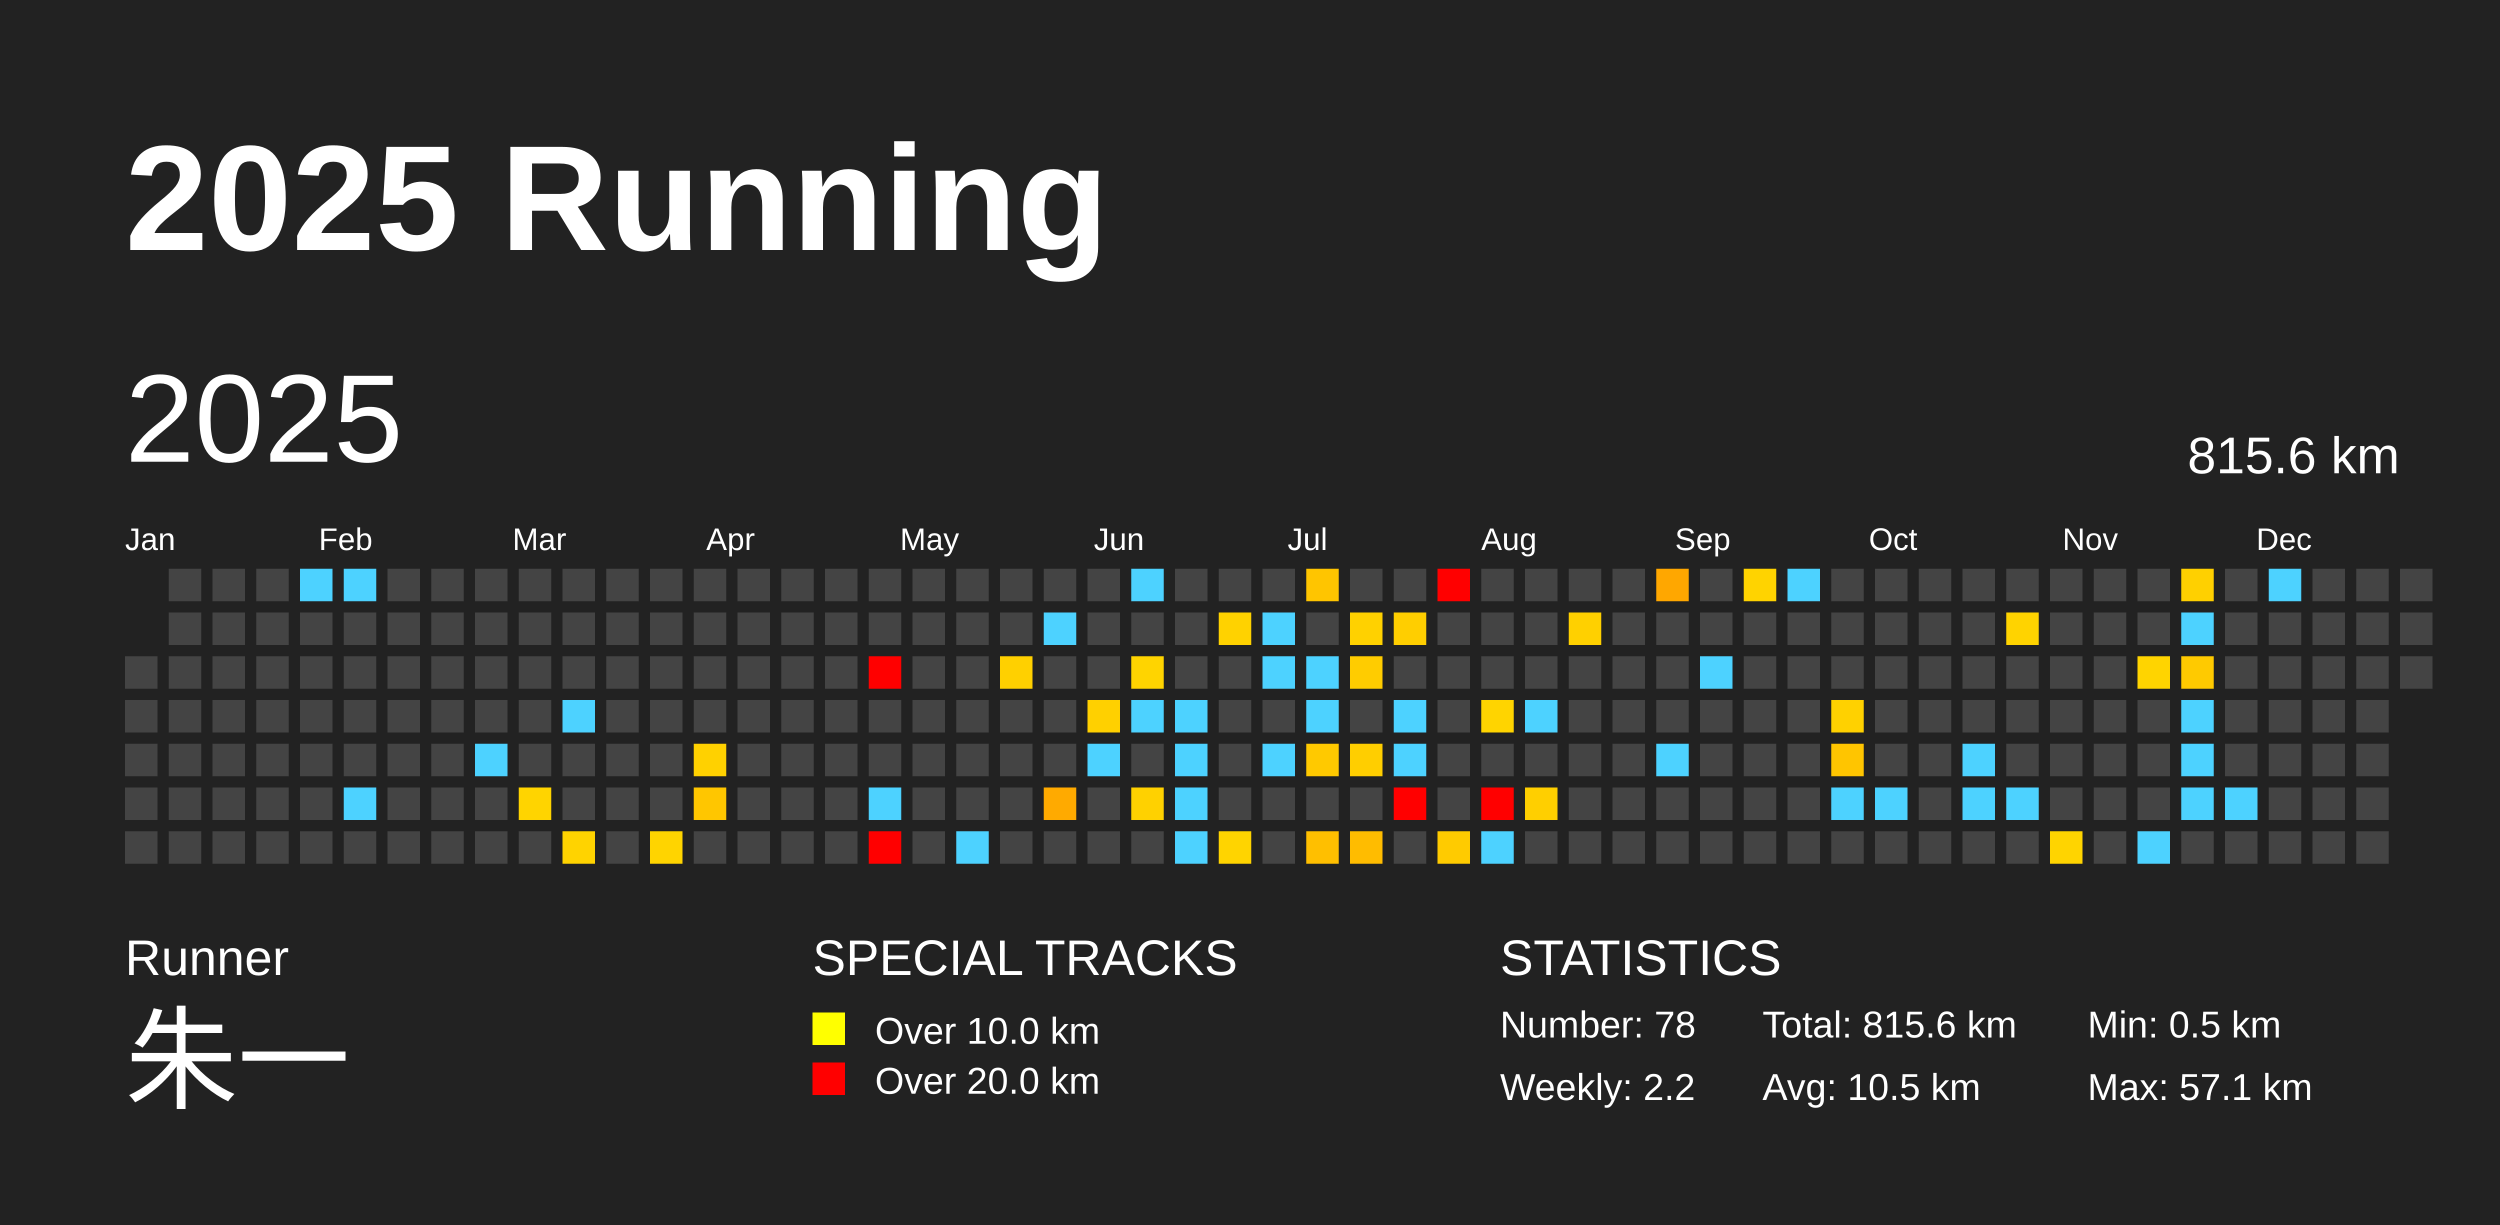
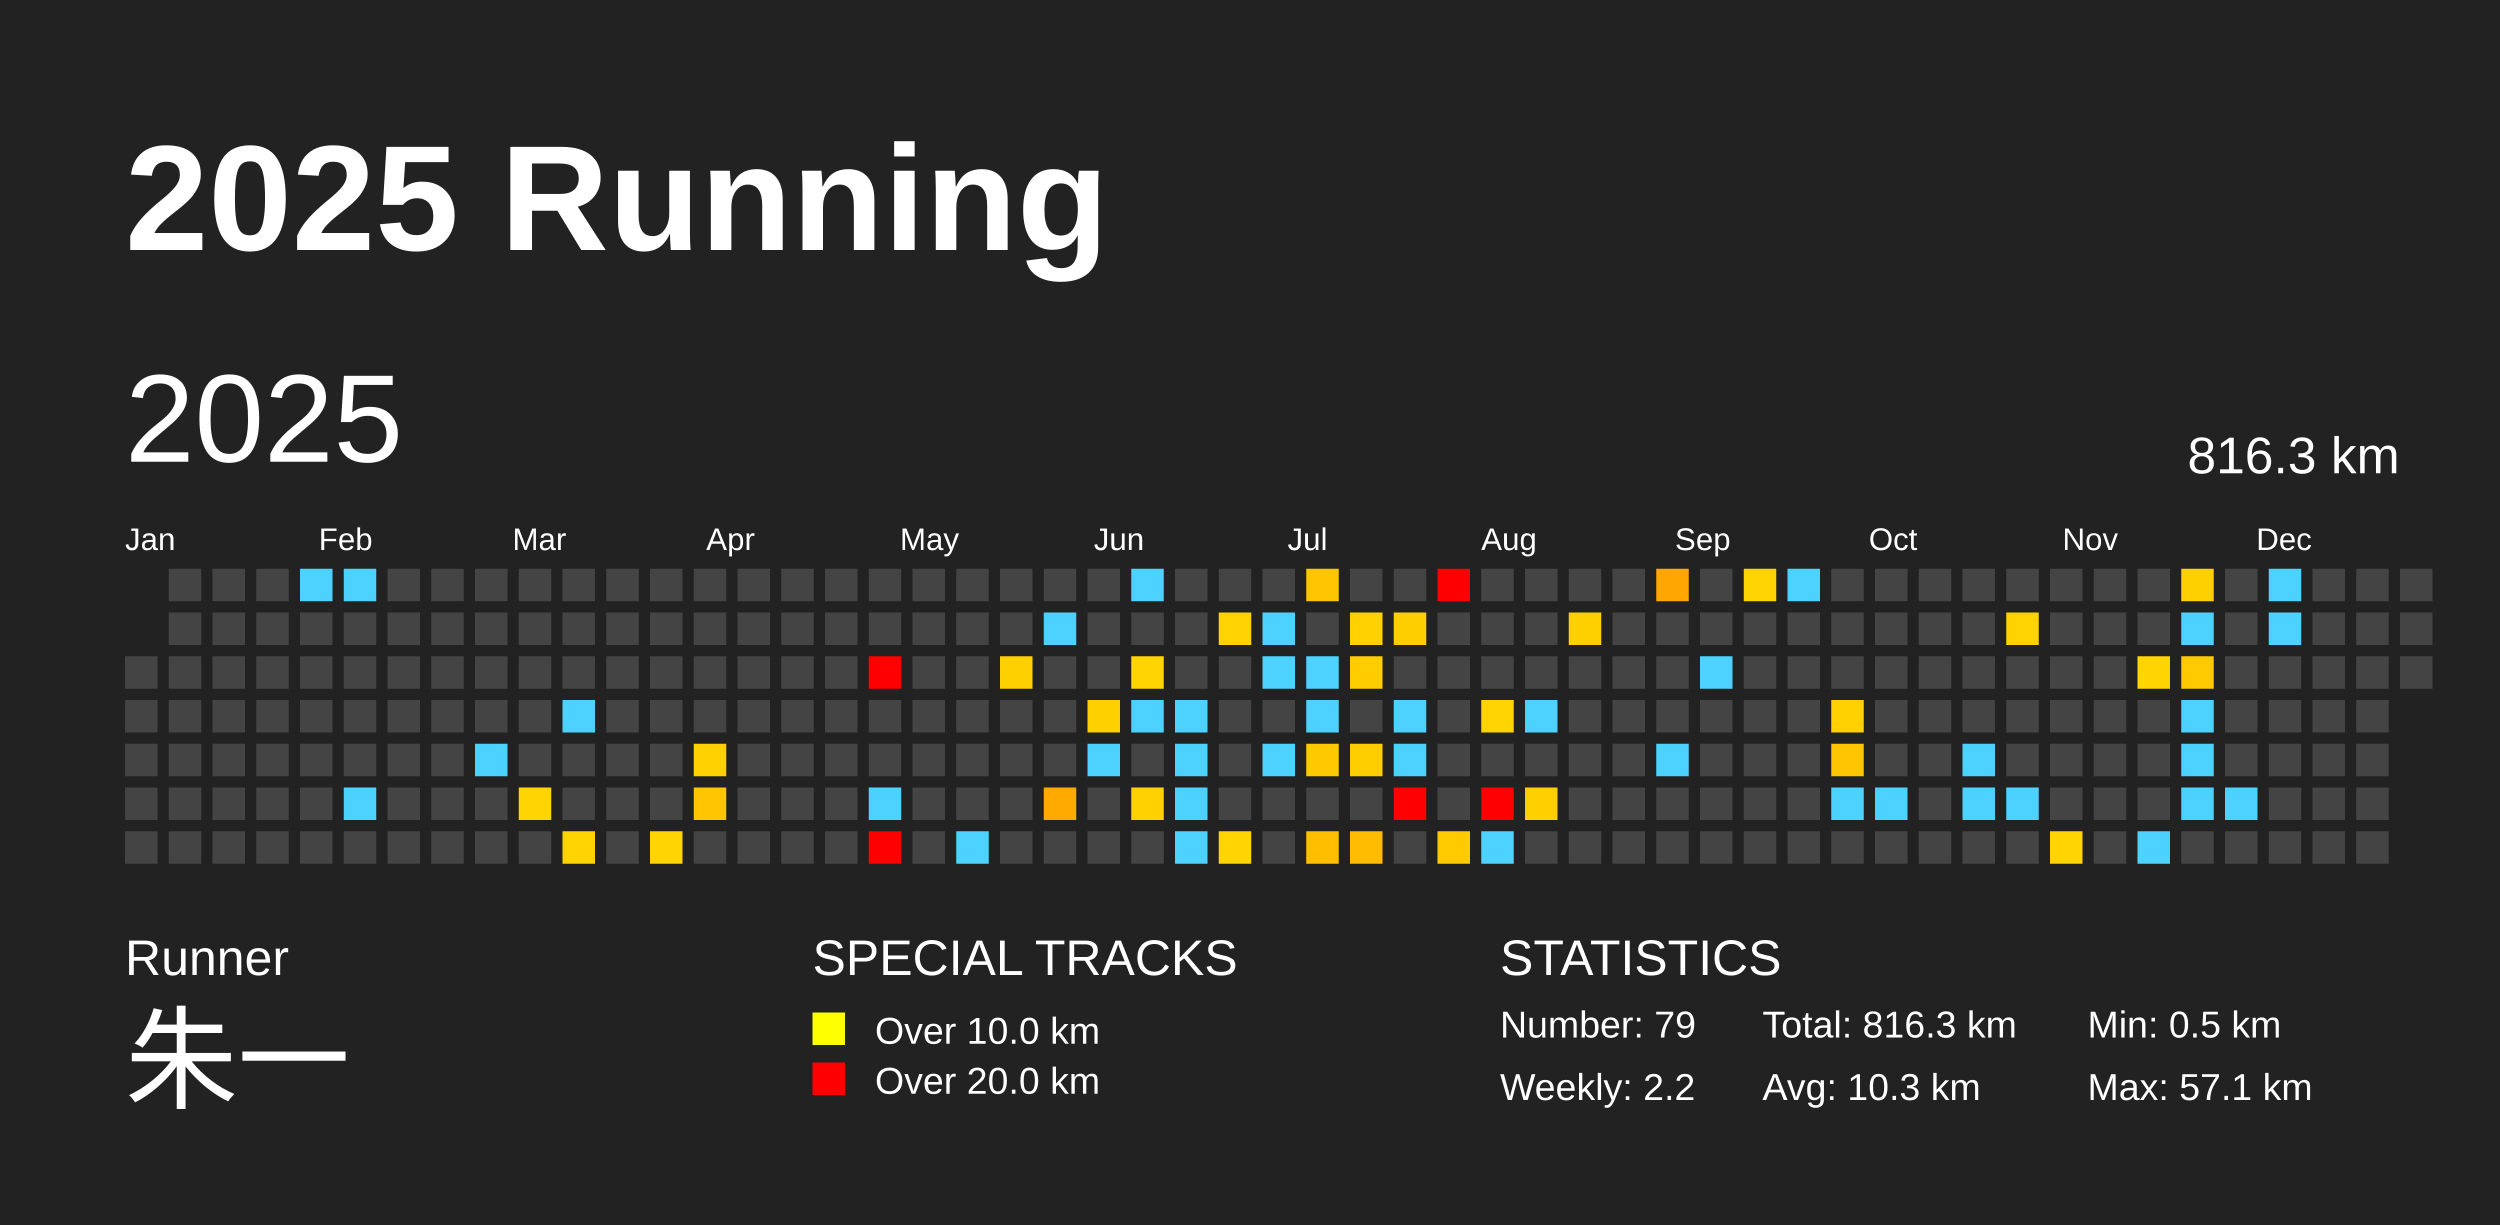
<svg xmlns="http://www.w3.org/2000/svg" baseProfile="full" height="98mm" version="1.1" viewBox="0,0,200,98" width="200mm">
  <defs />
  <rect fill="#222222" height="98" width="200" x="0" y="0" />
  <text fill="#FFFFFF" style="font-size:12px; font-family:Arial; font-weight:bold;" x="10" y="20">2025 Running</text>
  <text fill="#FFFFFF" style="font-size:4px; font-family:Arial" x="10" y="78">Runner</text>
  <text fill="#FFFFFF" style="font-size:9px; font-family:Arial" x="10" y="88">朱一</text>
  <text fill="#FFFFFF" style="font-size:4px; font-family:Arial" x="65" y="78">SPECIAL TRACKS</text>
  <rect fill="yellow" height="2.6" width="2.6" x="65" y="81" />
  <text fill="#FFFFFF" style="font-size:3px; font-family:Arial" x="70" y="83.5">Over 10.0 km</text>
  <rect fill="red" height="2.6" width="2.6" x="65" y="85" />
  <text fill="#FFFFFF" style="font-size:3px; font-family:Arial" x="70" y="87.5">Over 20.0 km</text>
  <text fill="#FFFFFF" style="font-size:4px; font-family:Arial" x="120" y="78">STATISTICS</text>
-   <text fill="#FFFFFF" style="font-size:3px; font-family:Arial" x="120" y="83">Number: 78</text>
+   <text fill="#FFFFFF" style="font-size:3px; font-family:Arial" x="120" y="83">Number: 79</text>
  <text fill="#FFFFFF" style="font-size:3px; font-family:Arial" x="120" y="88">Weekly: 2.2</text>
-   <text fill="#FFFFFF" style="font-size:3px; font-family:Arial" x="141" y="83">Total: 815.6 km</text>
-   <text fill="#FFFFFF" style="font-size:3px; font-family:Arial" x="141" y="88">Avg: 10.5 km</text>
+   <text fill="#FFFFFF" style="font-size:3px; font-family:Arial" x="141" y="83">Total: 816.3 km</text>
+   <text fill="#FFFFFF" style="font-size:3px; font-family:Arial" x="141" y="88">Avg: 10.3 km</text>
  <text fill="#FFFFFF" style="font-size:3px; font-family:Arial" x="167" y="83">Min: 0.5 km</text>
  <text fill="#FFFFFF" style="font-size:3px; font-family:Arial" x="167" y="88">Max: 57.1 km</text>
  <text dominant-baseline="hanging" fill="#FFFFFF" style="font-size:10.0px; font-family:Arial;" x="10" y="30">2025</text>
-   <text dominant-baseline="hanging" fill="#FFFFFF" style="font-size:4.125px; font-family:Arial;" x="175" y="35">815.6 km</text>
+   <text dominant-baseline="hanging" fill="#FFFFFF" style="font-size:4.125px; font-family:Arial;" x="175" y="35">816.3 km</text>
  <text fill="#FFFFFF" style="font-size:2.5px; font-family:Arial" x="10.0" y="44">Jan</text>
  <text fill="#FFFFFF" style="font-size:2.5px; font-family:Arial" x="25.5" y="44">Feb</text>
  <text fill="#FFFFFF" style="font-size:2.5px; font-family:Arial" x="41.0" y="44">Mar</text>
  <text fill="#FFFFFF" style="font-size:2.5px; font-family:Arial" x="56.5" y="44">Apr</text>
  <text fill="#FFFFFF" style="font-size:2.5px; font-family:Arial" x="72.0" y="44">May</text>
  <text fill="#FFFFFF" style="font-size:2.5px; font-family:Arial" x="87.5" y="44">Jun</text>
  <text fill="#FFFFFF" style="font-size:2.5px; font-family:Arial" x="103.0" y="44">Jul</text>
  <text fill="#FFFFFF" style="font-size:2.5px; font-family:Arial" x="118.5" y="44">Aug</text>
  <text fill="#FFFFFF" style="font-size:2.5px; font-family:Arial" x="134.0" y="44">Sep</text>
  <text fill="#FFFFFF" style="font-size:2.5px; font-family:Arial" x="149.5" y="44">Oct</text>
  <text fill="#FFFFFF" style="font-size:2.5px; font-family:Arial" x="165.0" y="44">Nov</text>
  <text fill="#FFFFFF" style="font-size:2.5px; font-family:Arial" x="180.5" y="44">Dec</text>
  <rect fill="#444444" height="2.6" width="2.6" x="10.0" y="52.5" />
  <rect fill="#444444" height="2.6" width="2.6" x="10.0" y="56.0" />
  <rect fill="#444444" height="2.6" width="2.6" x="10.0" y="59.5" />
  <rect fill="#444444" height="2.6" width="2.6" x="10.0" y="63.0" />
  <rect fill="#444444" height="2.6" width="2.6" x="10.0" y="66.5" />
  <rect fill="#444444" height="2.6" width="2.6" x="13.5" y="45.5" />
  <rect fill="#444444" height="2.6" width="2.6" x="13.5" y="49.0" />
  <rect fill="#444444" height="2.6" width="2.6" x="13.5" y="52.5" />
  <rect fill="#444444" height="2.6" width="2.6" x="13.5" y="56.0" />
  <rect fill="#444444" height="2.6" width="2.6" x="13.5" y="59.5" />
  <rect fill="#444444" height="2.6" width="2.6" x="13.5" y="63.0" />
  <rect fill="#444444" height="2.6" width="2.6" x="13.5" y="66.5" />
  <rect fill="#444444" height="2.6" width="2.6" x="17.0" y="45.5" />
  <rect fill="#444444" height="2.6" width="2.6" x="17.0" y="49.0" />
  <rect fill="#444444" height="2.6" width="2.6" x="17.0" y="52.5" />
  <rect fill="#444444" height="2.6" width="2.6" x="17.0" y="56.0" />
  <rect fill="#444444" height="2.6" width="2.6" x="17.0" y="59.5" />
  <rect fill="#444444" height="2.6" width="2.6" x="17.0" y="63.0" />
  <rect fill="#444444" height="2.6" width="2.6" x="17.0" y="66.5" />
  <rect fill="#444444" height="2.6" width="2.6" x="20.5" y="45.5" />
  <rect fill="#444444" height="2.6" width="2.6" x="20.5" y="49.0" />
  <rect fill="#444444" height="2.6" width="2.6" x="20.5" y="52.5" />
  <rect fill="#444444" height="2.6" width="2.6" x="20.5" y="56.0" />
  <rect fill="#444444" height="2.6" width="2.6" x="20.5" y="59.5" />
  <rect fill="#444444" height="2.6" width="2.6" x="20.5" y="63.0" />
  <rect fill="#444444" height="2.6" width="2.6" x="20.5" y="66.5" />
  <rect fill="#4dd2ff" height="2.6" width="2.6" x="24.0" y="45.5" />
  <rect fill="#444444" height="2.6" width="2.6" x="24.0" y="49.0" />
  <rect fill="#444444" height="2.6" width="2.6" x="24.0" y="52.5" />
  <rect fill="#444444" height="2.6" width="2.6" x="24.0" y="56.0" />
  <rect fill="#444444" height="2.6" width="2.6" x="24.0" y="59.5" />
  <rect fill="#444444" height="2.6" width="2.6" x="24.0" y="63.0" />
  <rect fill="#444444" height="2.6" width="2.6" x="24.0" y="66.5" />
  <rect fill="#4dd2ff" height="2.6" width="2.6" x="27.5" y="45.5" />
  <rect fill="#444444" height="2.6" width="2.6" x="27.5" y="49.0" />
  <rect fill="#444444" height="2.6" width="2.6" x="27.5" y="52.5" />
  <rect fill="#444444" height="2.6" width="2.6" x="27.5" y="56.0" />
  <rect fill="#444444" height="2.6" width="2.6" x="27.5" y="59.5" />
  <rect fill="#4dd2ff" height="2.6" width="2.6" x="27.5" y="63.0" />
  <rect fill="#444444" height="2.6" width="2.6" x="27.5" y="66.5" />
  <rect fill="#444444" height="2.6" width="2.6" x="31.0" y="45.5" />
  <rect fill="#444444" height="2.6" width="2.6" x="31.0" y="49.0" />
  <rect fill="#444444" height="2.6" width="2.6" x="31.0" y="52.5" />
  <rect fill="#444444" height="2.6" width="2.6" x="31.0" y="56.0" />
  <rect fill="#444444" height="2.6" width="2.6" x="31.0" y="59.5" />
  <rect fill="#444444" height="2.6" width="2.6" x="31.0" y="63.0" />
  <rect fill="#444444" height="2.6" width="2.6" x="31.0" y="66.5" />
  <rect fill="#444444" height="2.6" width="2.6" x="34.5" y="45.5" />
  <rect fill="#444444" height="2.6" width="2.6" x="34.5" y="49.0" />
  <rect fill="#444444" height="2.6" width="2.6" x="34.5" y="52.5" />
  <rect fill="#444444" height="2.6" width="2.6" x="34.5" y="56.0" />
  <rect fill="#444444" height="2.6" width="2.6" x="34.5" y="59.5" />
  <rect fill="#444444" height="2.6" width="2.6" x="34.5" y="63.0" />
  <rect fill="#444444" height="2.6" width="2.6" x="34.5" y="66.5" />
  <rect fill="#444444" height="2.6" width="2.6" x="38.0" y="45.5" />
  <rect fill="#444444" height="2.6" width="2.6" x="38.0" y="49.0" />
  <rect fill="#444444" height="2.6" width="2.6" x="38.0" y="52.5" />
  <rect fill="#444444" height="2.6" width="2.6" x="38.0" y="56.0" />
  <rect fill="#4dd2ff" height="2.6" width="2.6" x="38.0" y="59.5" />
  <rect fill="#444444" height="2.6" width="2.6" x="38.0" y="63.0" />
  <rect fill="#444444" height="2.6" width="2.6" x="38.0" y="66.5" />
  <rect fill="#444444" height="2.6" width="2.6" x="41.5" y="45.5" />
  <rect fill="#444444" height="2.6" width="2.6" x="41.5" y="49.0" />
  <rect fill="#444444" height="2.6" width="2.6" x="41.5" y="52.5" />
  <rect fill="#444444" height="2.6" width="2.6" x="41.5" y="56.0" />
  <rect fill="#444444" height="2.6" width="2.6" x="41.5" y="59.5" />
  <rect fill="#ffd400" height="2.6" width="2.6" x="41.5" y="63.0" />
  <rect fill="#444444" height="2.6" width="2.6" x="41.5" y="66.5" />
  <rect fill="#444444" height="2.6" width="2.6" x="45.0" y="45.5" />
  <rect fill="#444444" height="2.6" width="2.6" x="45.0" y="49.0" />
  <rect fill="#444444" height="2.6" width="2.6" x="45.0" y="52.5" />
  <rect fill="#4dd2ff" height="2.6" width="2.6" x="45.0" y="56.0" />
  <rect fill="#444444" height="2.6" width="2.6" x="45.0" y="59.5" />
  <rect fill="#444444" height="2.6" width="2.6" x="45.0" y="63.0" />
  <rect fill="#ffd300" height="2.6" width="2.6" x="45.0" y="66.5" />
  <rect fill="#444444" height="2.6" width="2.6" x="48.5" y="45.5" />
  <rect fill="#444444" height="2.6" width="2.6" x="48.5" y="49.0" />
  <rect fill="#444444" height="2.6" width="2.6" x="48.5" y="52.5" />
  <rect fill="#444444" height="2.6" width="2.6" x="48.5" y="56.0" />
  <rect fill="#444444" height="2.6" width="2.6" x="48.5" y="59.5" />
  <rect fill="#444444" height="2.6" width="2.6" x="48.5" y="63.0" />
  <rect fill="#444444" height="2.6" width="2.6" x="48.5" y="66.5" />
  <rect fill="#444444" height="2.6" width="2.6" x="52.0" y="45.5" />
  <rect fill="#444444" height="2.6" width="2.6" x="52.0" y="49.0" />
  <rect fill="#444444" height="2.6" width="2.6" x="52.0" y="52.5" />
  <rect fill="#444444" height="2.6" width="2.6" x="52.0" y="56.0" />
  <rect fill="#444444" height="2.6" width="2.6" x="52.0" y="59.5" />
  <rect fill="#444444" height="2.6" width="2.6" x="52.0" y="63.0" />
  <rect fill="#ffd400" height="2.6" width="2.6" x="52.0" y="66.5" />
  <rect fill="#444444" height="2.6" width="2.6" x="55.5" y="45.5" />
  <rect fill="#444444" height="2.6" width="2.6" x="55.5" y="49.0" />
  <rect fill="#444444" height="2.6" width="2.6" x="55.5" y="52.5" />
  <rect fill="#444444" height="2.6" width="2.6" x="55.5" y="56.0" />
  <rect fill="#ffd100" height="2.6" width="2.6" x="55.5" y="59.5" />
  <rect fill="#ffc600" height="2.6" width="2.6" x="55.5" y="63.0" />
  <rect fill="#444444" height="2.6" width="2.6" x="55.5" y="66.5" />
  <rect fill="#444444" height="2.6" width="2.6" x="59.0" y="45.5" />
  <rect fill="#444444" height="2.6" width="2.6" x="59.0" y="49.0" />
  <rect fill="#444444" height="2.6" width="2.6" x="59.0" y="52.5" />
  <rect fill="#444444" height="2.6" width="2.6" x="59.0" y="56.0" />
  <rect fill="#444444" height="2.6" width="2.6" x="59.0" y="59.5" />
  <rect fill="#444444" height="2.6" width="2.6" x="59.0" y="63.0" />
  <rect fill="#444444" height="2.6" width="2.6" x="59.0" y="66.5" />
  <rect fill="#444444" height="2.6" width="2.6" x="62.5" y="45.5" />
  <rect fill="#444444" height="2.6" width="2.6" x="62.5" y="49.0" />
  <rect fill="#444444" height="2.6" width="2.6" x="62.5" y="52.5" />
  <rect fill="#444444" height="2.6" width="2.6" x="62.5" y="56.0" />
  <rect fill="#444444" height="2.6" width="2.6" x="62.5" y="59.5" />
  <rect fill="#444444" height="2.6" width="2.6" x="62.5" y="63.0" />
  <rect fill="#444444" height="2.6" width="2.6" x="62.5" y="66.5" />
  <rect fill="#444444" height="2.6" width="2.6" x="66.0" y="45.5" />
  <rect fill="#444444" height="2.6" width="2.6" x="66.0" y="49.0" />
  <rect fill="#444444" height="2.6" width="2.6" x="66.0" y="52.5" />
  <rect fill="#444444" height="2.6" width="2.6" x="66.0" y="56.0" />
  <rect fill="#444444" height="2.6" width="2.6" x="66.0" y="59.5" />
  <rect fill="#444444" height="2.6" width="2.6" x="66.0" y="63.0" />
  <rect fill="#444444" height="2.6" width="2.6" x="66.0" y="66.5" />
  <rect fill="#444444" height="2.6" width="2.6" x="69.5" y="45.5" />
  <rect fill="#444444" height="2.6" width="2.6" x="69.5" y="49.0" />
  <rect fill="red" height="2.6" width="2.6" x="69.5" y="52.5" />
  <rect fill="#444444" height="2.6" width="2.6" x="69.5" y="56.0" />
  <rect fill="#444444" height="2.6" width="2.6" x="69.5" y="59.5" />
  <rect fill="#4dd2ff" height="2.6" width="2.6" x="69.5" y="63.0" />
  <rect fill="red" height="2.6" width="2.6" x="69.5" y="66.5" />
  <rect fill="#444444" height="2.6" width="2.6" x="73.0" y="45.5" />
  <rect fill="#444444" height="2.6" width="2.6" x="73.0" y="49.0" />
  <rect fill="#444444" height="2.6" width="2.6" x="73.0" y="52.5" />
  <rect fill="#444444" height="2.6" width="2.6" x="73.0" y="56.0" />
  <rect fill="#444444" height="2.6" width="2.6" x="73.0" y="59.5" />
  <rect fill="#444444" height="2.6" width="2.6" x="73.0" y="63.0" />
  <rect fill="#444444" height="2.6" width="2.6" x="73.0" y="66.5" />
  <rect fill="#444444" height="2.6" width="2.6" x="76.5" y="45.5" />
  <rect fill="#444444" height="2.6" width="2.6" x="76.5" y="49.0" />
  <rect fill="#444444" height="2.6" width="2.6" x="76.5" y="52.5" />
  <rect fill="#444444" height="2.6" width="2.6" x="76.5" y="56.0" />
  <rect fill="#444444" height="2.6" width="2.6" x="76.5" y="59.5" />
  <rect fill="#444444" height="2.6" width="2.6" x="76.5" y="63.0" />
  <rect fill="#4dd2ff" height="2.6" width="2.6" x="76.5" y="66.5" />
  <rect fill="#444444" height="2.6" width="2.6" x="80.0" y="45.5" />
  <rect fill="#444444" height="2.6" width="2.6" x="80.0" y="49.0" />
  <rect fill="#ffd000" height="2.6" width="2.6" x="80.0" y="52.5" />
  <rect fill="#444444" height="2.6" width="2.6" x="80.0" y="56.0" />
  <rect fill="#444444" height="2.6" width="2.6" x="80.0" y="59.5" />
  <rect fill="#444444" height="2.6" width="2.6" x="80.0" y="63.0" />
  <rect fill="#444444" height="2.6" width="2.6" x="80.0" y="66.5" />
  <rect fill="#444444" height="2.6" width="2.6" x="83.5" y="45.5" />
  <rect fill="#4dd2ff" height="2.6" width="2.6" x="83.5" y="49.0" />
  <rect fill="#444444" height="2.6" width="2.6" x="83.5" y="52.5" />
  <rect fill="#444444" height="2.6" width="2.6" x="83.5" y="56.0" />
  <rect fill="#444444" height="2.6" width="2.6" x="83.5" y="59.5" />
  <rect fill="#ffaa00" height="2.6" width="2.6" x="83.5" y="63.0" />
  <rect fill="#444444" height="2.6" width="2.6" x="83.5" y="66.5" />
  <rect fill="#444444" height="2.6" width="2.6" x="87.0" y="45.5" />
  <rect fill="#444444" height="2.6" width="2.6" x="87.0" y="49.0" />
  <rect fill="#444444" height="2.6" width="2.6" x="87.0" y="52.5" />
  <rect fill="#ffd000" height="2.6" width="2.6" x="87.0" y="56.0" />
  <rect fill="#4dd2ff" height="2.6" width="2.6" x="87.0" y="59.5" />
  <rect fill="#444444" height="2.6" width="2.6" x="87.0" y="63.0" />
  <rect fill="#444444" height="2.6" width="2.6" x="87.0" y="66.5" />
  <rect fill="#4dd2ff" height="2.6" width="2.6" x="90.5" y="45.5" />
  <rect fill="#444444" height="2.6" width="2.6" x="90.5" y="49.0" />
  <rect fill="#ffd400" height="2.6" width="2.6" x="90.5" y="52.5" />
  <rect fill="#4dd2ff" height="2.6" width="2.6" x="90.5" y="56.0" />
  <rect fill="#444444" height="2.6" width="2.6" x="90.5" y="59.5" />
  <rect fill="#ffd100" height="2.6" width="2.6" x="90.5" y="63.0" />
  <rect fill="#444444" height="2.6" width="2.6" x="90.5" y="66.5" />
  <rect fill="#444444" height="2.6" width="2.6" x="94.0" y="45.5" />
  <rect fill="#444444" height="2.6" width="2.6" x="94.0" y="49.0" />
  <rect fill="#444444" height="2.6" width="2.6" x="94.0" y="52.5" />
  <rect fill="#4dd2ff" height="2.6" width="2.6" x="94.0" y="56.0" />
  <rect fill="#4dd2ff" height="2.6" width="2.6" x="94.0" y="59.5" />
  <rect fill="#4dd2ff" height="2.6" width="2.6" x="94.0" y="63.0" />
  <rect fill="#4dd2ff" height="2.6" width="2.6" x="94.0" y="66.5" />
  <rect fill="#444444" height="2.6" width="2.6" x="97.5" y="45.5" />
  <rect fill="#ffd200" height="2.6" width="2.6" x="97.5" y="49.0" />
  <rect fill="#444444" height="2.6" width="2.6" x="97.5" y="52.5" />
  <rect fill="#444444" height="2.6" width="2.6" x="97.5" y="56.0" />
  <rect fill="#444444" height="2.6" width="2.6" x="97.5" y="59.5" />
  <rect fill="#444444" height="2.6" width="2.6" x="97.5" y="63.0" />
  <rect fill="#ffd400" height="2.6" width="2.6" x="97.5" y="66.5" />
  <rect fill="#444444" height="2.6" width="2.6" x="101.0" y="45.5" />
  <rect fill="#4dd2ff" height="2.6" width="2.6" x="101.0" y="49.0" />
  <rect fill="#4dd2ff" height="2.6" width="2.6" x="101.0" y="52.5" />
  <rect fill="#444444" height="2.6" width="2.6" x="101.0" y="56.0" />
  <rect fill="#4dd2ff" height="2.6" width="2.6" x="101.0" y="59.5" />
  <rect fill="#444444" height="2.6" width="2.6" x="101.0" y="63.0" />
  <rect fill="#444444" height="2.6" width="2.6" x="101.0" y="66.5" />
  <rect fill="#ffc500" height="2.6" width="2.6" x="104.5" y="45.5" />
  <rect fill="#444444" height="2.6" width="2.6" x="104.5" y="49.0" />
  <rect fill="#4dd2ff" height="2.6" width="2.6" x="104.5" y="52.5" />
  <rect fill="#4dd2ff" height="2.6" width="2.6" x="104.5" y="56.0" />
  <rect fill="#ffc900" height="2.6" width="2.6" x="104.5" y="59.5" />
  <rect fill="#444444" height="2.6" width="2.6" x="104.5" y="63.0" />
  <rect fill="#ffbf00" height="2.6" width="2.6" x="104.5" y="66.5" />
  <rect fill="#444444" height="2.6" width="2.6" x="108.0" y="45.5" />
  <rect fill="#ffd100" height="2.6" width="2.6" x="108.0" y="49.0" />
  <rect fill="#ffcc00" height="2.6" width="2.6" x="108.0" y="52.5" />
  <rect fill="#444444" height="2.6" width="2.6" x="108.0" y="56.0" />
  <rect fill="#ffce00" height="2.6" width="2.6" x="108.0" y="59.5" />
  <rect fill="#444444" height="2.6" width="2.6" x="108.0" y="63.0" />
  <rect fill="#ffbc00" height="2.6" width="2.6" x="108.0" y="66.5" />
  <rect fill="#444444" height="2.6" width="2.6" x="111.5" y="45.5" />
  <rect fill="#ffce00" height="2.6" width="2.6" x="111.5" y="49.0" />
  <rect fill="#444444" height="2.6" width="2.6" x="111.5" y="52.5" />
  <rect fill="#4dd2ff" height="2.6" width="2.6" x="111.5" y="56.0" />
  <rect fill="#4dd2ff" height="2.6" width="2.6" x="111.5" y="59.5" />
  <rect fill="red" height="2.6" width="2.6" x="111.5" y="63.0" />
  <rect fill="#444444" height="2.6" width="2.6" x="111.5" y="66.5" />
  <rect fill="red" height="2.6" width="2.6" x="115.0" y="45.5" />
  <rect fill="#444444" height="2.6" width="2.6" x="115.0" y="49.0" />
  <rect fill="#444444" height="2.6" width="2.6" x="115.0" y="52.5" />
  <rect fill="#444444" height="2.6" width="2.6" x="115.0" y="56.0" />
  <rect fill="#444444" height="2.6" width="2.6" x="115.0" y="59.5" />
  <rect fill="#444444" height="2.6" width="2.6" x="115.0" y="63.0" />
  <rect fill="#ffcb00" height="2.6" width="2.6" x="115.0" y="66.5" />
  <rect fill="#444444" height="2.6" width="2.6" x="118.5" y="45.5" />
  <rect fill="#444444" height="2.6" width="2.6" x="118.5" y="49.0" />
  <rect fill="#444444" height="2.6" width="2.6" x="118.5" y="52.5" />
  <rect fill="#ffd400" height="2.6" width="2.6" x="118.5" y="56.0" />
  <rect fill="#444444" height="2.6" width="2.6" x="118.5" y="59.5" />
  <rect fill="red" height="2.6" width="2.6" x="118.5" y="63.0" />
  <rect fill="#4dd2ff" height="2.6" width="2.6" x="118.5" y="66.5" />
  <rect fill="#444444" height="2.6" width="2.6" x="122.0" y="45.5" />
  <rect fill="#444444" height="2.6" width="2.6" x="122.0" y="49.0" />
  <rect fill="#444444" height="2.6" width="2.6" x="122.0" y="52.5" />
  <rect fill="#4dd2ff" height="2.6" width="2.6" x="122.0" y="56.0" />
  <rect fill="#444444" height="2.6" width="2.6" x="122.0" y="59.5" />
  <rect fill="#ffcf00" height="2.6" width="2.6" x="122.0" y="63.0" />
  <rect fill="#444444" height="2.6" width="2.6" x="122.0" y="66.5" />
  <rect fill="#444444" height="2.6" width="2.6" x="125.5" y="45.5" />
  <rect fill="#ffd000" height="2.6" width="2.6" x="125.5" y="49.0" />
  <rect fill="#444444" height="2.6" width="2.6" x="125.5" y="52.5" />
  <rect fill="#444444" height="2.6" width="2.6" x="125.5" y="56.0" />
  <rect fill="#444444" height="2.6" width="2.6" x="125.5" y="59.5" />
  <rect fill="#444444" height="2.6" width="2.6" x="125.5" y="63.0" />
  <rect fill="#444444" height="2.6" width="2.6" x="125.5" y="66.5" />
  <rect fill="#444444" height="2.6" width="2.6" x="129.0" y="45.5" />
  <rect fill="#444444" height="2.6" width="2.6" x="129.0" y="49.0" />
  <rect fill="#444444" height="2.6" width="2.6" x="129.0" y="52.5" />
  <rect fill="#444444" height="2.6" width="2.6" x="129.0" y="56.0" />
  <rect fill="#444444" height="2.6" width="2.6" x="129.0" y="59.5" />
  <rect fill="#444444" height="2.6" width="2.6" x="129.0" y="63.0" />
  <rect fill="#444444" height="2.6" width="2.6" x="129.0" y="66.5" />
  <rect fill="#ffa700" height="2.6" width="2.6" x="132.5" y="45.5" />
  <rect fill="#444444" height="2.6" width="2.6" x="132.5" y="49.0" />
  <rect fill="#444444" height="2.6" width="2.6" x="132.5" y="52.5" />
  <rect fill="#444444" height="2.6" width="2.6" x="132.5" y="56.0" />
  <rect fill="#4dd2ff" height="2.6" width="2.6" x="132.5" y="59.5" />
  <rect fill="#444444" height="2.6" width="2.6" x="132.5" y="63.0" />
  <rect fill="#444444" height="2.6" width="2.6" x="132.5" y="66.5" />
  <rect fill="#444444" height="2.6" width="2.6" x="136.0" y="45.5" />
  <rect fill="#444444" height="2.6" width="2.6" x="136.0" y="49.0" />
  <rect fill="#4dd2ff" height="2.6" width="2.6" x="136.0" y="52.5" />
  <rect fill="#444444" height="2.6" width="2.6" x="136.0" y="56.0" />
  <rect fill="#444444" height="2.6" width="2.6" x="136.0" y="59.5" />
  <rect fill="#444444" height="2.6" width="2.6" x="136.0" y="63.0" />
  <rect fill="#444444" height="2.6" width="2.6" x="136.0" y="66.5" />
  <rect fill="#ffd300" height="2.6" width="2.6" x="139.5" y="45.5" />
  <rect fill="#444444" height="2.6" width="2.6" x="139.5" y="49.0" />
  <rect fill="#444444" height="2.6" width="2.6" x="139.5" y="52.5" />
  <rect fill="#444444" height="2.6" width="2.6" x="139.5" y="56.0" />
  <rect fill="#444444" height="2.6" width="2.6" x="139.5" y="59.5" />
  <rect fill="#444444" height="2.6" width="2.6" x="139.5" y="63.0" />
  <rect fill="#444444" height="2.6" width="2.6" x="139.5" y="66.5" />
  <rect fill="#4dd2ff" height="2.6" width="2.6" x="143.0" y="45.5" />
  <rect fill="#444444" height="2.6" width="2.6" x="143.0" y="49.0" />
  <rect fill="#444444" height="2.6" width="2.6" x="143.0" y="52.5" />
  <rect fill="#444444" height="2.6" width="2.6" x="143.0" y="56.0" />
  <rect fill="#444444" height="2.6" width="2.6" x="143.0" y="59.5" />
  <rect fill="#444444" height="2.6" width="2.6" x="143.0" y="63.0" />
  <rect fill="#444444" height="2.6" width="2.6" x="143.0" y="66.5" />
  <rect fill="#444444" height="2.6" width="2.6" x="146.5" y="45.5" />
  <rect fill="#444444" height="2.6" width="2.6" x="146.5" y="49.0" />
  <rect fill="#444444" height="2.6" width="2.6" x="146.5" y="52.5" />
  <rect fill="#ffd100" height="2.6" width="2.6" x="146.5" y="56.0" />
  <rect fill="#ffc500" height="2.6" width="2.6" x="146.5" y="59.5" />
  <rect fill="#4dd2ff" height="2.6" width="2.6" x="146.5" y="63.0" />
  <rect fill="#444444" height="2.6" width="2.6" x="146.5" y="66.5" />
  <rect fill="#444444" height="2.6" width="2.6" x="150.0" y="45.5" />
  <rect fill="#444444" height="2.6" width="2.6" x="150.0" y="49.0" />
  <rect fill="#444444" height="2.6" width="2.6" x="150.0" y="52.5" />
  <rect fill="#444444" height="2.6" width="2.6" x="150.0" y="56.0" />
  <rect fill="#444444" height="2.6" width="2.6" x="150.0" y="59.5" />
  <rect fill="#4dd2ff" height="2.6" width="2.6" x="150.0" y="63.0" />
  <rect fill="#444444" height="2.6" width="2.6" x="150.0" y="66.5" />
  <rect fill="#444444" height="2.6" width="2.6" x="153.5" y="45.5" />
  <rect fill="#444444" height="2.6" width="2.6" x="153.5" y="49.0" />
  <rect fill="#444444" height="2.6" width="2.6" x="153.5" y="52.5" />
  <rect fill="#444444" height="2.6" width="2.6" x="153.5" y="56.0" />
  <rect fill="#444444" height="2.6" width="2.6" x="153.5" y="59.5" />
  <rect fill="#444444" height="2.6" width="2.6" x="153.5" y="63.0" />
  <rect fill="#444444" height="2.6" width="2.6" x="153.5" y="66.5" />
  <rect fill="#444444" height="2.6" width="2.6" x="157.0" y="45.5" />
  <rect fill="#444444" height="2.6" width="2.6" x="157.0" y="49.0" />
  <rect fill="#444444" height="2.6" width="2.6" x="157.0" y="52.5" />
  <rect fill="#444444" height="2.6" width="2.6" x="157.0" y="56.0" />
  <rect fill="#4dd2ff" height="2.6" width="2.6" x="157.0" y="59.5" />
  <rect fill="#4dd2ff" height="2.6" width="2.6" x="157.0" y="63.0" />
  <rect fill="#444444" height="2.6" width="2.6" x="157.0" y="66.5" />
  <rect fill="#444444" height="2.6" width="2.6" x="160.5" y="45.5" />
  <rect fill="#ffd300" height="2.6" width="2.6" x="160.5" y="49.0" />
  <rect fill="#444444" height="2.6" width="2.6" x="160.5" y="52.5" />
  <rect fill="#444444" height="2.6" width="2.6" x="160.5" y="56.0" />
  <rect fill="#444444" height="2.6" width="2.6" x="160.5" y="59.5" />
  <rect fill="#4dd2ff" height="2.6" width="2.6" x="160.5" y="63.0" />
  <rect fill="#444444" height="2.6" width="2.6" x="160.5" y="66.5" />
  <rect fill="#444444" height="2.6" width="2.6" x="164.0" y="45.5" />
  <rect fill="#444444" height="2.6" width="2.6" x="164.0" y="49.0" />
  <rect fill="#444444" height="2.6" width="2.6" x="164.0" y="52.5" />
  <rect fill="#444444" height="2.6" width="2.6" x="164.0" y="56.0" />
  <rect fill="#444444" height="2.6" width="2.6" x="164.0" y="59.5" />
  <rect fill="#444444" height="2.6" width="2.6" x="164.0" y="63.0" />
  <rect fill="#ffd400" height="2.6" width="2.6" x="164.0" y="66.5" />
  <rect fill="#444444" height="2.6" width="2.6" x="167.5" y="45.5" />
  <rect fill="#444444" height="2.6" width="2.6" x="167.5" y="49.0" />
  <rect fill="#444444" height="2.6" width="2.6" x="167.5" y="52.5" />
  <rect fill="#444444" height="2.6" width="2.6" x="167.5" y="56.0" />
  <rect fill="#444444" height="2.6" width="2.6" x="167.5" y="59.5" />
  <rect fill="#444444" height="2.6" width="2.6" x="167.5" y="63.0" />
  <rect fill="#444444" height="2.6" width="2.6" x="167.5" y="66.5" />
  <rect fill="#444444" height="2.6" width="2.6" x="171.0" y="45.5" />
  <rect fill="#444444" height="2.6" width="2.6" x="171.0" y="49.0" />
  <rect fill="#ffd400" height="2.6" width="2.6" x="171.0" y="52.5" />
  <rect fill="#444444" height="2.6" width="2.6" x="171.0" y="56.0" />
  <rect fill="#444444" height="2.6" width="2.6" x="171.0" y="59.5" />
  <rect fill="#444444" height="2.6" width="2.6" x="171.0" y="63.0" />
  <rect fill="#4dd2ff" height="2.6" width="2.6" x="171.0" y="66.5" />
  <rect fill="#ffd000" height="2.6" width="2.6" x="174.5" y="45.5" />
  <rect fill="#4dd2ff" height="2.6" width="2.6" x="174.5" y="49.0" />
  <rect fill="#ffca00" height="2.6" width="2.6" x="174.5" y="52.5" />
  <rect fill="#4dd2ff" height="2.6" width="2.6" x="174.5" y="56.0" />
  <rect fill="#4dd2ff" height="2.6" width="2.6" x="174.5" y="59.5" />
  <rect fill="#4dd2ff" height="2.6" width="2.6" x="174.5" y="63.0" />
  <rect fill="#444444" height="2.6" width="2.6" x="174.5" y="66.5" />
  <rect fill="#444444" height="2.6" width="2.6" x="178.0" y="45.5" />
  <rect fill="#444444" height="2.6" width="2.6" x="178.0" y="49.0" />
  <rect fill="#444444" height="2.6" width="2.6" x="178.0" y="52.5" />
  <rect fill="#444444" height="2.6" width="2.6" x="178.0" y="56.0" />
  <rect fill="#444444" height="2.6" width="2.6" x="178.0" y="59.5" />
  <rect fill="#4dd2ff" height="2.6" width="2.6" x="178.0" y="63.0" />
  <rect fill="#444444" height="2.6" width="2.6" x="178.0" y="66.5" />
  <rect fill="#4dd2ff" height="2.6" width="2.6" x="181.5" y="45.5" />
-   <rect fill="#444444" height="2.6" width="2.6" x="181.5" y="49.0" />
+   <rect fill="#4dd2ff" height="2.6" width="2.6" x="181.5" y="49.0" />
  <rect fill="#444444" height="2.6" width="2.6" x="181.5" y="52.5" />
  <rect fill="#444444" height="2.6" width="2.6" x="181.5" y="56.0" />
  <rect fill="#444444" height="2.6" width="2.6" x="181.5" y="59.5" />
  <rect fill="#444444" height="2.6" width="2.6" x="181.5" y="63.0" />
  <rect fill="#444444" height="2.6" width="2.6" x="181.5" y="66.5" />
  <rect fill="#444444" height="2.6" width="2.6" x="185.0" y="45.5" />
  <rect fill="#444444" height="2.6" width="2.6" x="185.0" y="49.0" />
  <rect fill="#444444" height="2.6" width="2.6" x="185.0" y="52.5" />
  <rect fill="#444444" height="2.6" width="2.6" x="185.0" y="56.0" />
  <rect fill="#444444" height="2.6" width="2.6" x="185.0" y="59.5" />
  <rect fill="#444444" height="2.6" width="2.6" x="185.0" y="63.0" />
  <rect fill="#444444" height="2.6" width="2.6" x="185.0" y="66.5" />
  <rect fill="#444444" height="2.6" width="2.6" x="188.5" y="45.5" />
  <rect fill="#444444" height="2.6" width="2.6" x="188.5" y="49.0" />
  <rect fill="#444444" height="2.6" width="2.6" x="188.5" y="52.5" />
  <rect fill="#444444" height="2.6" width="2.6" x="188.5" y="56.0" />
  <rect fill="#444444" height="2.6" width="2.6" x="188.5" y="59.5" />
  <rect fill="#444444" height="2.6" width="2.6" x="188.5" y="63.0" />
  <rect fill="#444444" height="2.6" width="2.6" x="188.5" y="66.5" />
  <rect fill="#444444" height="2.6" width="2.6" x="192.0" y="45.5" />
  <rect fill="#444444" height="2.6" width="2.6" x="192.0" y="49.0" />
  <rect fill="#444444" height="2.6" width="2.6" x="192.0" y="52.5" />
</svg>
